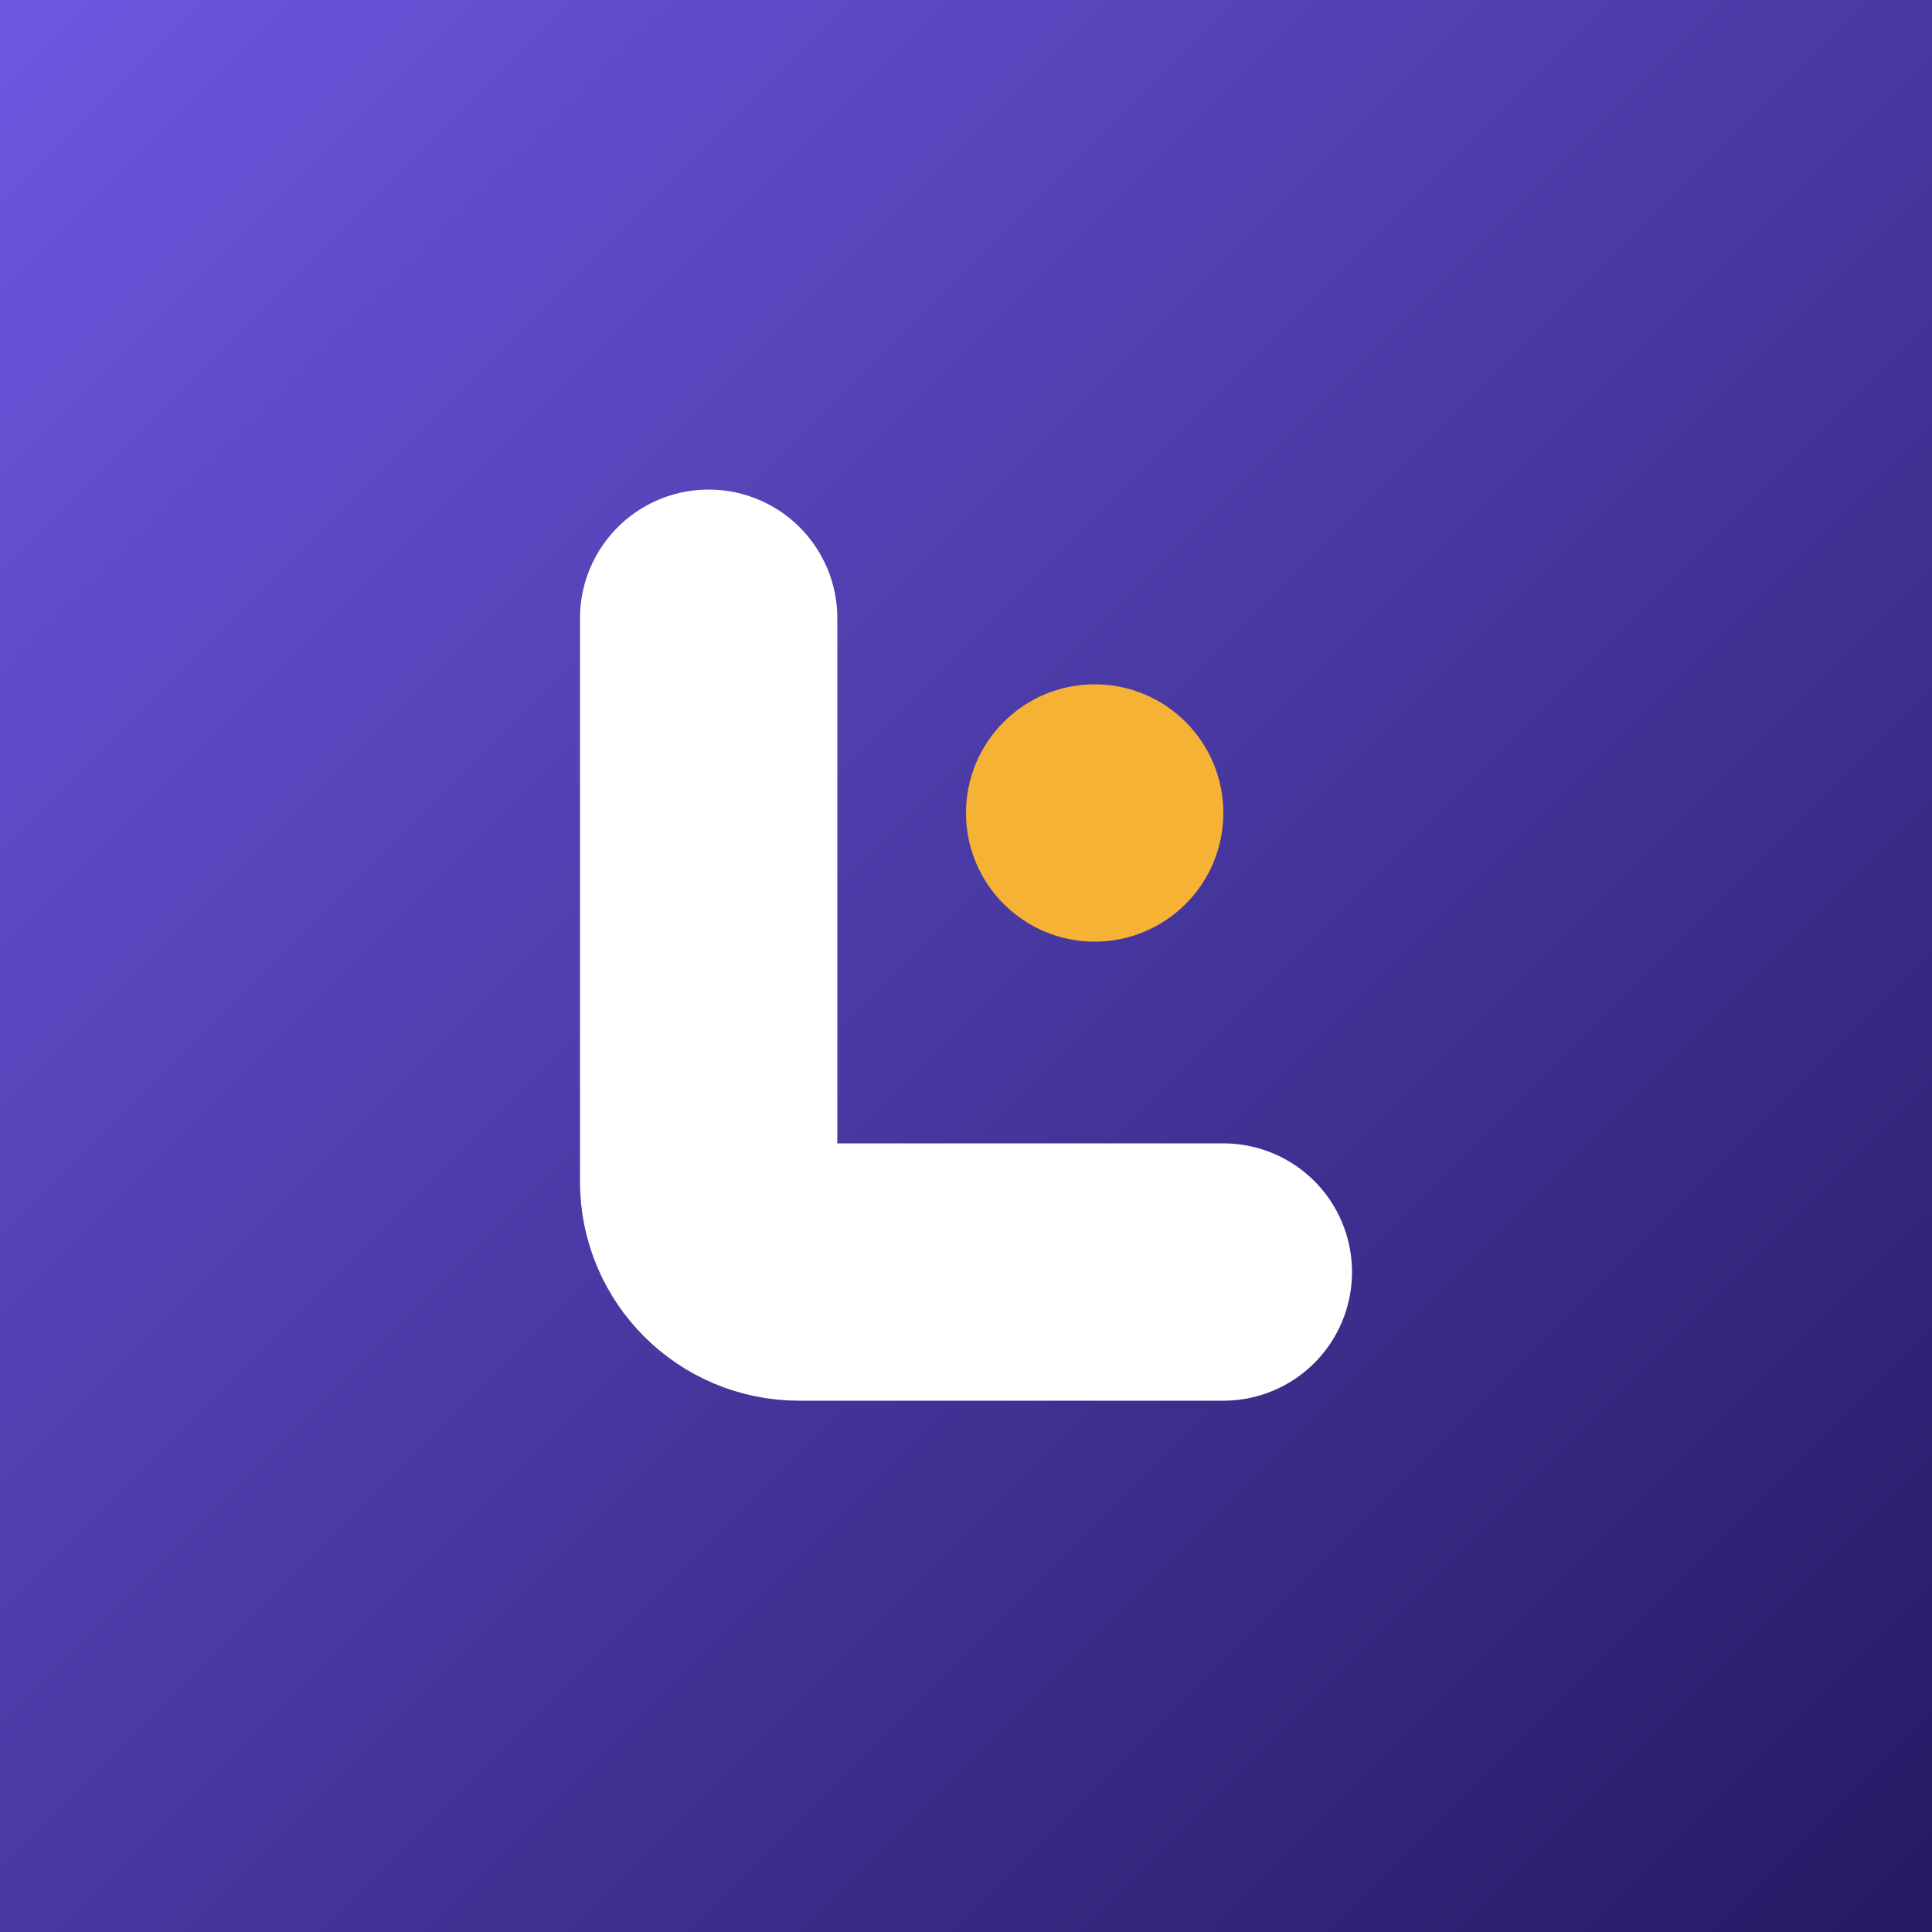
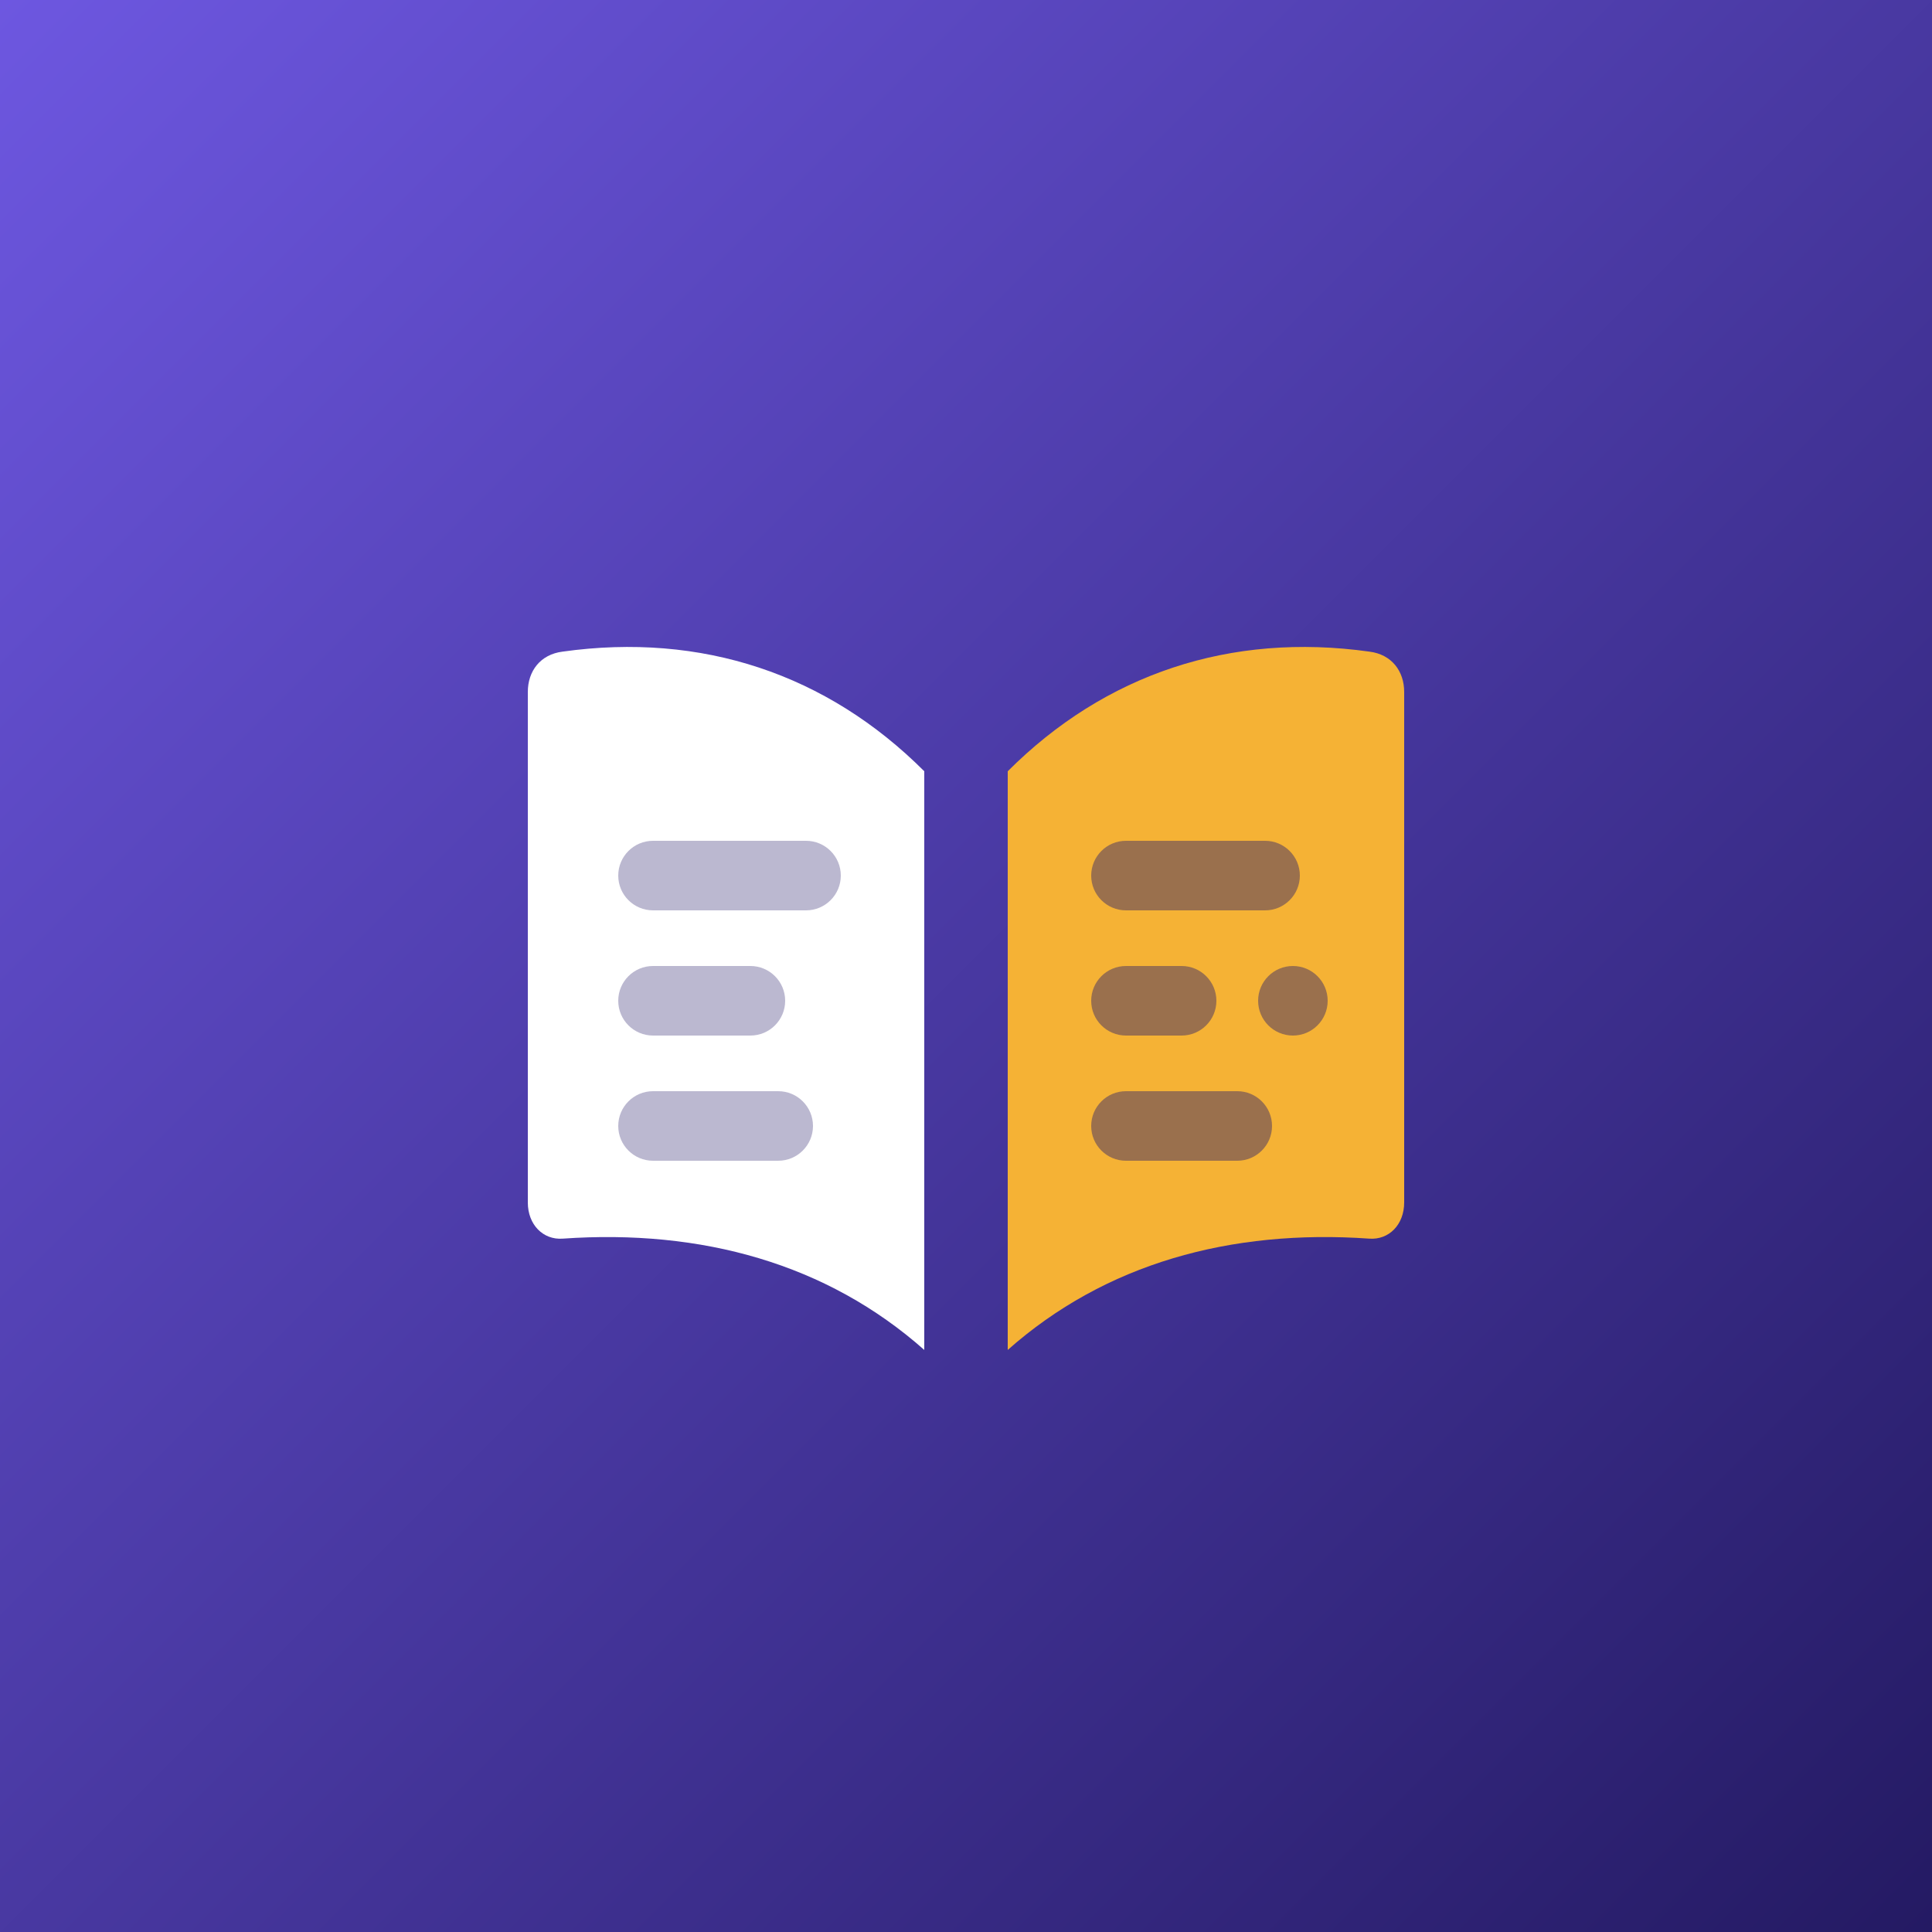
<svg xmlns="http://www.w3.org/2000/svg" viewBox="0 0 100 100" width="100" height="100" fill="none">
  <defs>
    <linearGradient id="lasu-g" x1="0" y1="0" x2="100" y2="100" gradientUnits="userSpaceOnUse">
      <stop offset="0" stop-color="#6d57e0" />
      <stop offset="1" stop-color="#241a63" />
    </linearGradient>
  </defs>
-   <rect width="100" height="100" fill="url(#lasu-g)" />
+   <rect width="100" height="100" rx="0" fill="url(#lasu-g)" />
  <g transform="translate(50 50) scale(0.72) translate(-50 -50)">
-     <path d="M31.5 25 L31.5 65.5 A6.5 6.5 0 0 0 38 72 L68.5 72" fill="none" stroke="#ffffff" stroke-width="18.5" stroke-linecap="round" stroke-linejoin="round" />
-     <circle cx="59.25" cy="39" r="9.25" fill="#f5b235" />
+     <path d="M47 36 C40 29 31 26 21 27.4 C19.4 27.6 18.5 28.8 18.5 30.3 L18.5 67 C18.5 68.6 19.6 69.7 21 69.6 C31 68.9 40 71.4 47 77.6 Z" fill="#ffffff" />
+     <path d="M53 36 C60 29 69 26 79 27.4 C80.6 27.6 81.5 28.8 81.5 30.3 L81.5 67 C81.5 68.6 80.4 69.7 79 69.6 C69 68.9 60 71.4 53 77.6 Z" fill="#f5b235" />
+     <rect x="25" y="41" width="16" height="5" rx="2.5" fill="#2a1f6b" opacity="0.32" />
+     <rect x="25" y="50" width="12" height="5" rx="2.5" fill="#2a1f6b" opacity="0.32" />
+     <rect x="25" y="59" width="14" height="5" rx="2.5" fill="#2a1f6b" opacity="0.32" />
+     <rect x="59" y="41" width="15" height="5" rx="2.5" fill="#2a1f6b" opacity="0.45" />
+     <rect x="59" y="50" width="9" height="5" rx="2.5" fill="#2a1f6b" opacity="0.45" />
+     <rect x="71" y="50" width="5" height="5" rx="2.5" fill="#2a1f6b" opacity="0.45" />
+     <rect x="59" y="59" width="13" height="5" rx="2.5" fill="#2a1f6b" opacity="0.45" />
  </g>
</svg>
